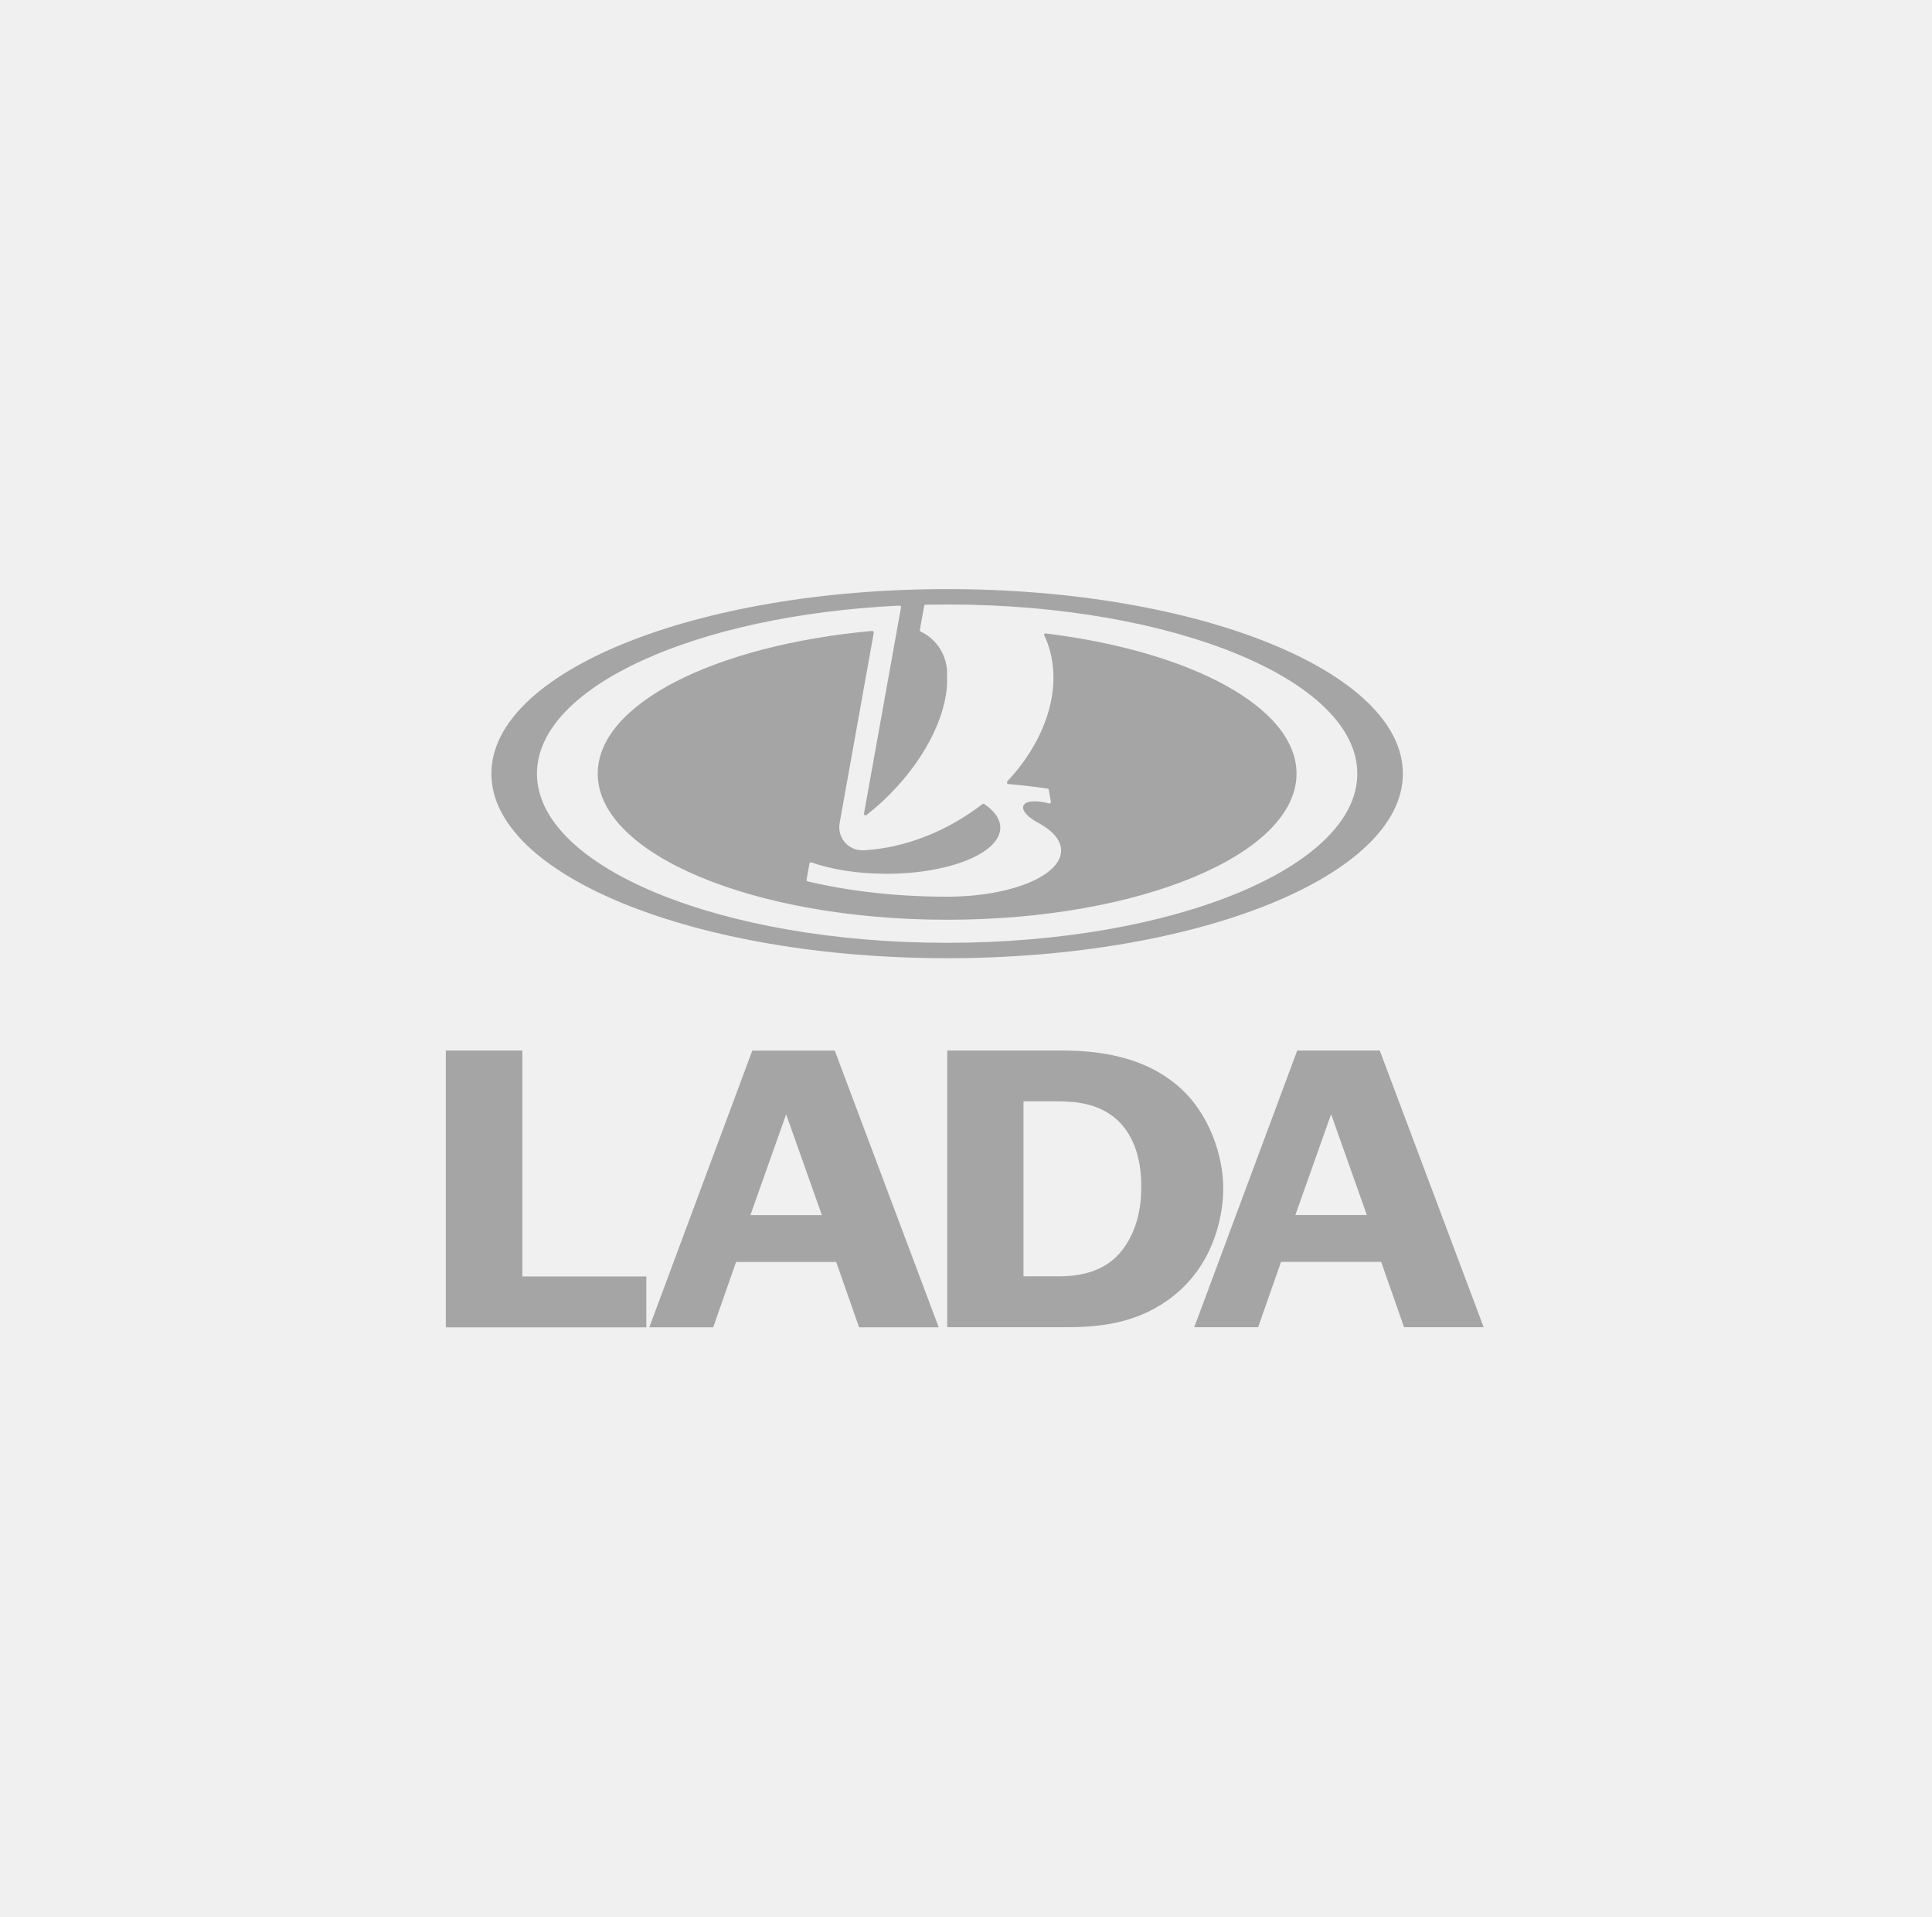
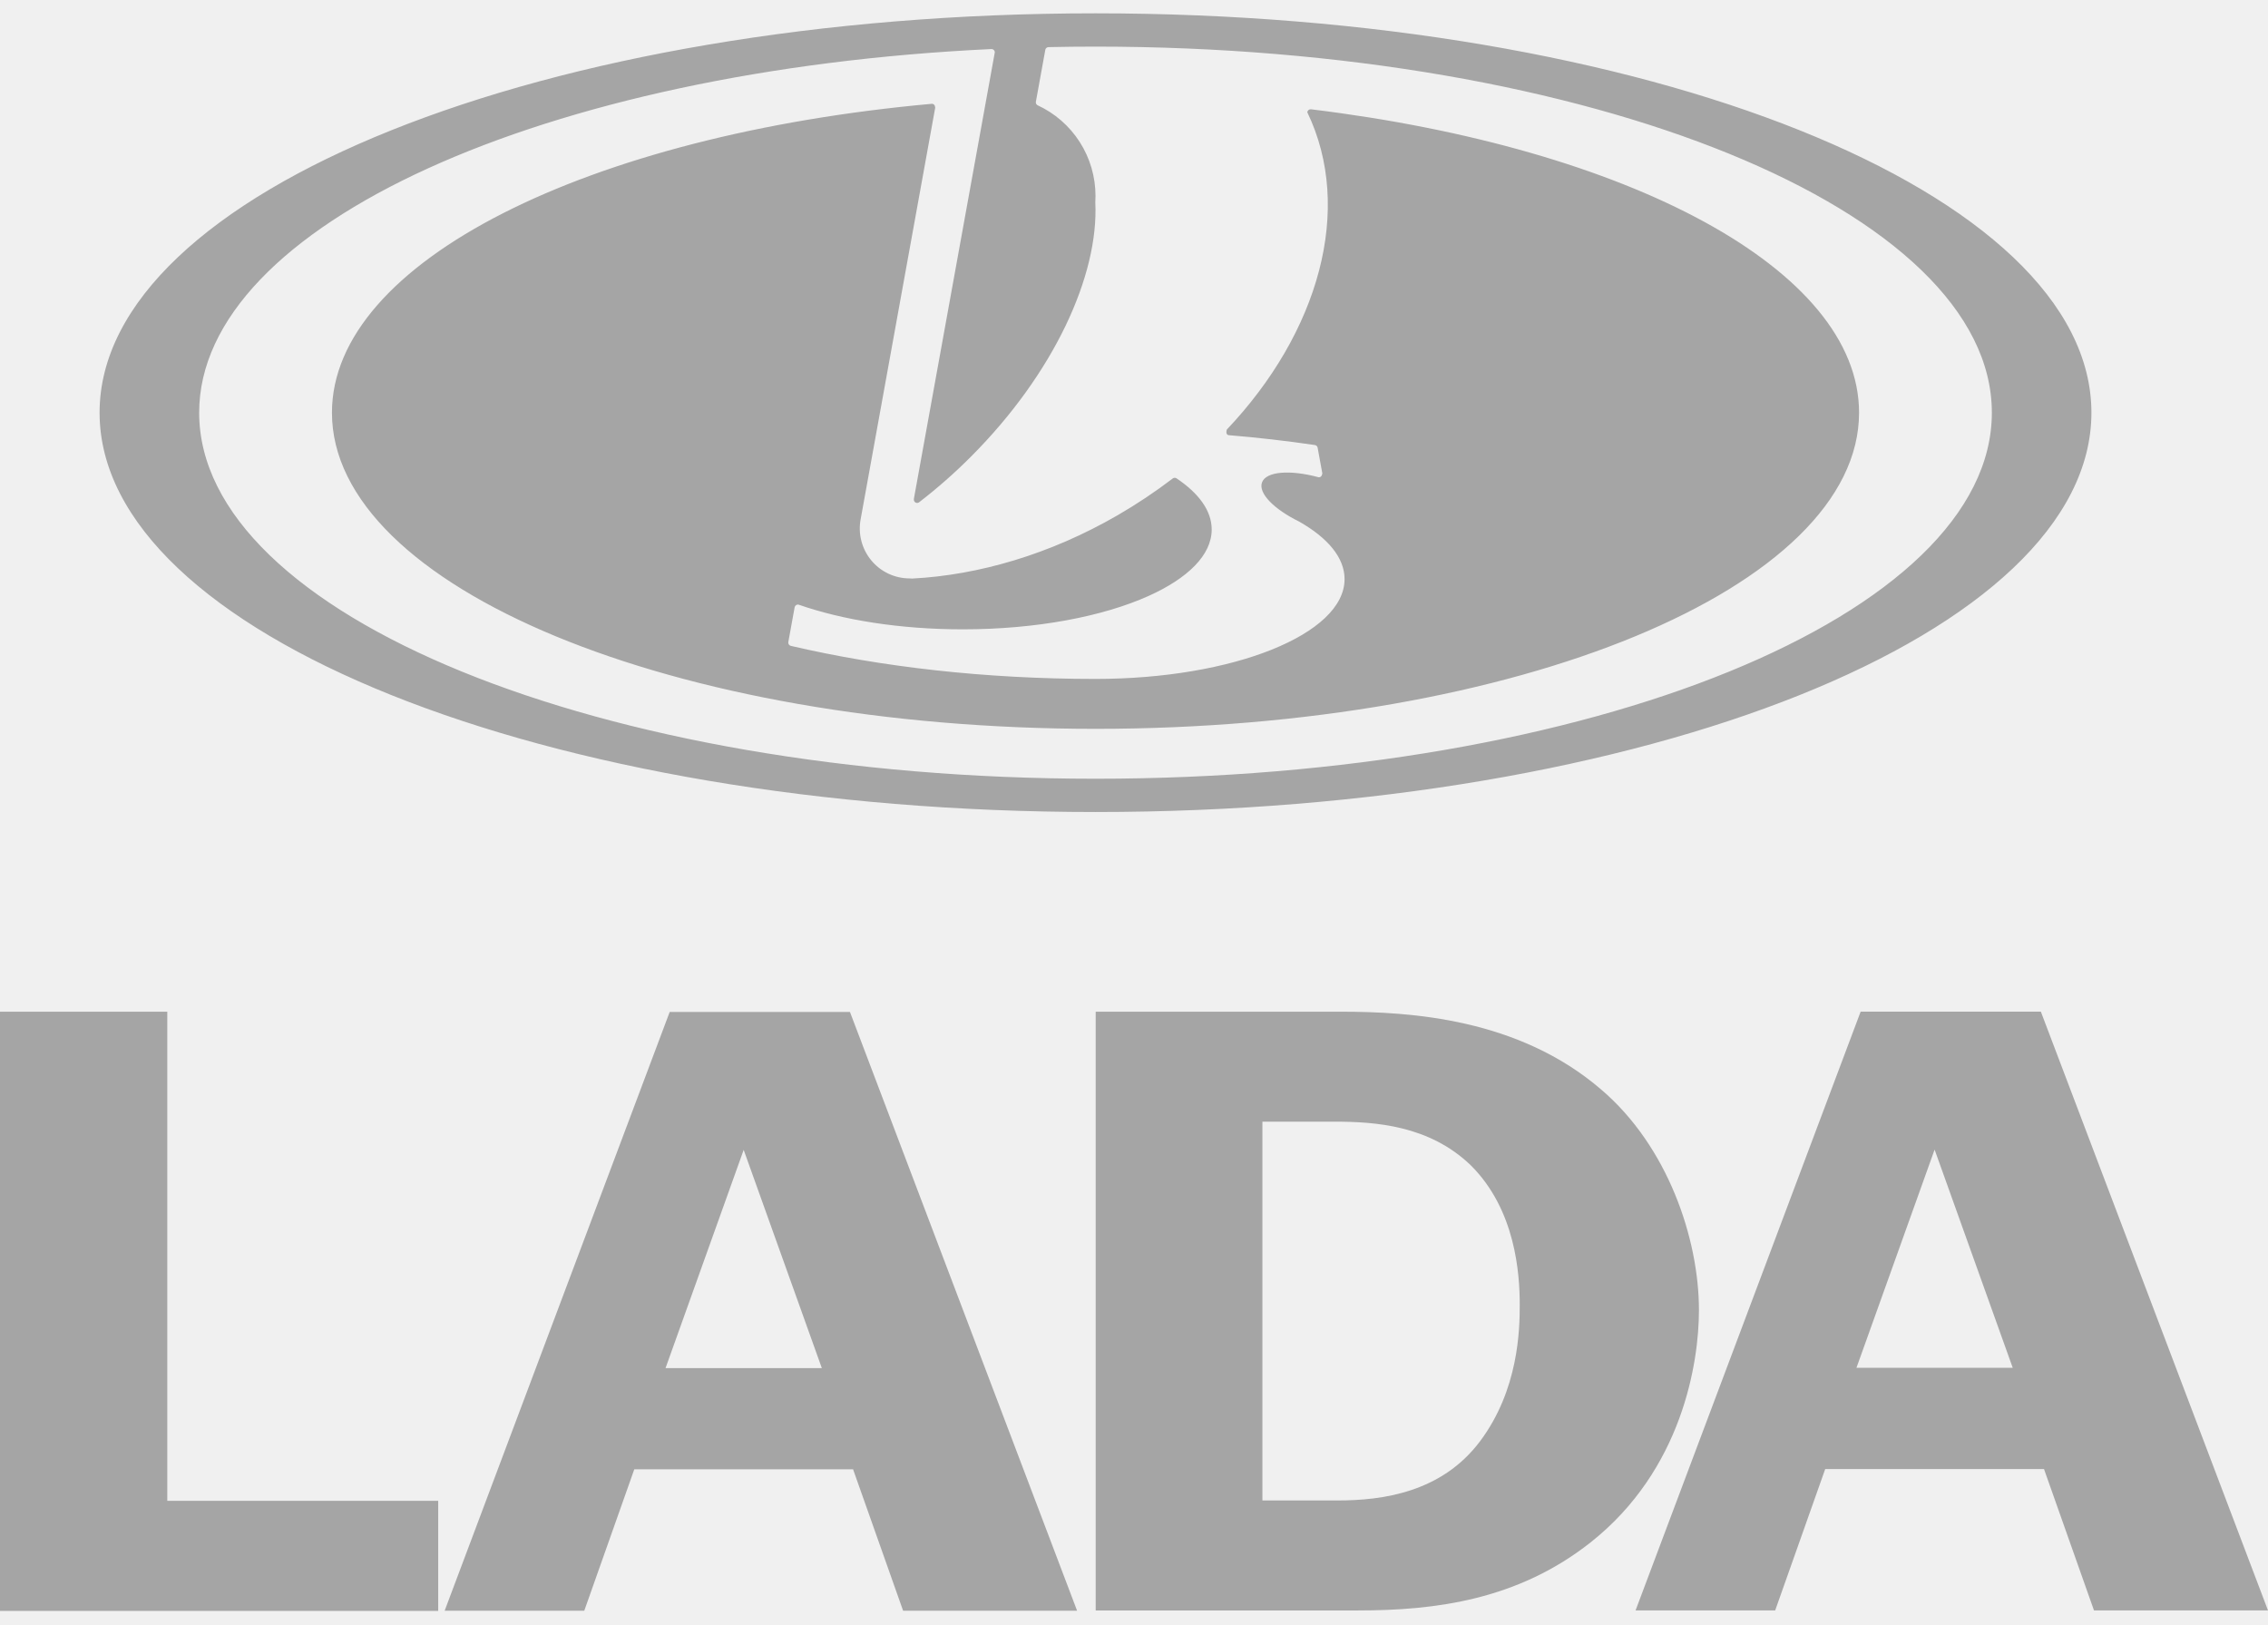
- <svg xmlns="http://www.w3.org/2000/svg" width="121" height="120" viewBox="0 0 121 120" fill="none">
-   <g clip-path="url(#clip0_384_4164)">
-     <path fill-rule="evenodd" clip-rule="evenodd" d="M30.775 48.442C30.775 42.059 43.554 36.886 59.318 36.886C75.082 36.886 87.861 42.059 87.861 48.442C87.861 54.824 75.082 59.998 59.318 59.998C43.554 59.998 30.775 54.824 30.775 48.442ZM65.684 49.453C65.68 49.434 65.671 49.417 65.657 49.404C65.643 49.39 65.626 49.381 65.607 49.378C64.785 49.257 63.96 49.161 63.133 49.092C63.084 49.084 63.05 49.038 63.082 48.93C65.72 46.12 66.722 42.545 65.388 39.748C65.389 39.736 65.394 39.723 65.4 39.712C65.406 39.701 65.414 39.691 65.424 39.683C65.434 39.675 65.445 39.669 65.458 39.666C65.47 39.662 65.483 39.661 65.495 39.663C74.573 40.777 81.201 44.286 81.201 48.442C81.201 53.494 71.404 57.59 59.318 57.59C47.233 57.59 37.435 53.495 37.435 48.442C37.435 44.062 44.799 40.4 54.633 39.503C54.681 39.505 54.721 39.542 54.724 39.618L52.589 51.519C52.549 51.728 52.555 51.944 52.607 52.15C52.659 52.356 52.755 52.548 52.889 52.713C53.023 52.877 53.191 53.009 53.382 53.1C53.572 53.191 53.78 53.238 53.99 53.238L54.067 53.242C55.971 53.141 58.018 52.54 59.951 51.41C60.499 51.09 61.026 50.735 61.529 50.348C61.544 50.336 61.562 50.328 61.58 50.326C61.599 50.325 61.617 50.328 61.634 50.337C62.278 50.771 62.648 51.279 62.648 51.823C62.648 52.561 61.965 53.234 60.84 53.745C59.533 54.338 57.631 54.711 55.513 54.711C53.718 54.711 52.078 54.443 50.805 53.996C50.793 53.994 50.78 53.994 50.768 53.997C50.756 53.999 50.744 54.005 50.734 54.012C50.724 54.019 50.715 54.028 50.709 54.039C50.702 54.05 50.697 54.062 50.695 54.074L50.514 55.083C50.511 55.107 50.517 55.131 50.53 55.151C50.544 55.171 50.565 55.185 50.588 55.19C53.176 55.8 56.153 56.146 59.32 56.146C63.261 56.146 66.456 54.852 66.456 53.258C66.456 52.637 65.973 52.062 65.152 51.592C64.432 51.234 63.978 50.771 64.09 50.461C64.205 50.139 64.894 50.087 65.712 50.31C65.758 50.316 65.803 50.288 65.82 50.204L65.684 49.453ZM59.318 42.17C59.318 42.232 59.316 42.294 59.312 42.355C59.416 44.476 58.121 47.313 55.754 49.709C55.284 50.185 54.783 50.63 54.256 51.039C54.235 51.053 54.21 51.057 54.186 51.052C54.136 51.042 54.104 50.994 54.113 50.935L56.433 38.01C56.431 37.986 56.421 37.964 56.405 37.947C56.388 37.93 56.366 37.92 56.342 37.919C43.556 38.528 33.629 43.007 33.629 48.442C33.629 54.292 45.13 59.034 59.318 59.034C73.506 59.034 85.007 54.292 85.007 48.442C85.007 42.591 73.506 37.849 59.318 37.849C58.868 37.849 58.421 37.854 57.973 37.863C57.952 37.864 57.931 37.871 57.914 37.884C57.898 37.897 57.886 37.916 57.88 37.937L57.609 39.445C57.603 39.485 57.621 39.524 57.655 39.544C58.151 39.775 58.572 40.145 58.867 40.61C59.161 41.075 59.318 41.617 59.318 42.17ZM32.716 65.775V79.929H40.48V83.114H27.921V65.775H32.716ZM51.475 76.088L49.235 69.774L46.996 76.088H51.475ZM52.281 65.783L58.791 83.109H53.804L52.37 79.018H46.1L44.667 83.109H40.665L47.115 65.783H52.281ZM64.101 79.919H66.251C67.535 79.919 69.237 79.693 70.342 78.202C71.446 76.712 71.477 74.969 71.477 74.262C71.477 73.352 71.357 71.509 70.074 70.221C68.879 69.059 67.326 68.958 66.162 68.958H64.101V79.919ZM59.323 65.775H66.34C68.371 65.775 71.446 65.978 73.806 68.024C75.717 69.665 76.613 72.343 76.613 74.414C76.613 75.929 76.135 79.035 73.507 81.132C71.417 82.799 69.058 83.102 66.848 83.102H59.324V65.775H59.323ZM85.606 76.081L83.366 69.766L81.127 76.081H85.606ZM86.412 65.775L92.921 83.102H87.935L86.502 79.01H80.231L78.797 83.102H74.796L81.246 65.775H86.412V65.775Z" fill="#A5A5A5" />
-   </g>
-   <defs>
-     <clipPath id="clip0_384_4164">
-       <rect width="65" height="47" fill="white" transform="translate(27.9214 36.5)" />
-     </clipPath>
-   </defs>
+ <svg xmlns="http://www.w3.org/2000/svg" width="162" height="116" viewBox="0 0 162 116" fill="none">
+   <path fill-rule="evenodd" clip-rule="evenodd" d="M7.113 29.473C7.113 13.721 38.961 0.952 78.25 0.952C117.538 0.952 149.387 13.721 149.387 29.473C149.387 45.225 117.538 57.994 78.25 57.994C38.962 57.994 7.113 45.226 7.113 29.473ZM94.116 31.971C94.107 31.924 94.083 31.881 94.049 31.848C94.014 31.814 93.971 31.792 93.924 31.785C91.876 31.485 89.82 31.249 87.758 31.079C87.636 31.058 87.55 30.945 87.631 30.678C94.205 23.744 96.703 14.92 93.378 8.017C93.382 7.986 93.392 7.955 93.407 7.928C93.423 7.9 93.444 7.876 93.468 7.856C93.493 7.836 93.522 7.822 93.552 7.813C93.582 7.805 93.614 7.802 93.646 7.806C116.271 10.557 132.79 19.217 132.79 29.473C132.79 41.944 108.372 52.053 78.251 52.053C48.129 52.053 23.711 41.944 23.711 29.473C23.711 18.663 42.063 9.626 66.574 7.412C66.693 7.416 66.793 7.508 66.8 7.696L61.478 37.068C61.379 37.584 61.394 38.116 61.524 38.625C61.653 39.135 61.894 39.609 62.228 40.014C62.561 40.42 62.98 40.746 63.455 40.97C63.929 41.194 64.447 41.31 64.972 41.31L65.162 41.32C69.909 41.072 75.009 39.587 79.827 36.8C81.192 36.009 82.506 35.134 83.761 34.177C83.797 34.147 83.841 34.129 83.888 34.125C83.934 34.12 83.981 34.13 84.022 34.152C85.627 35.223 86.55 36.476 86.55 37.818C86.55 39.639 84.846 41.301 82.043 42.562C78.785 44.027 74.044 44.947 68.766 44.947C64.292 44.947 60.205 44.286 57.034 43.182C57.003 43.176 56.971 43.177 56.941 43.184C56.911 43.19 56.882 43.203 56.856 43.221C56.831 43.239 56.809 43.262 56.792 43.288C56.776 43.315 56.764 43.344 56.759 43.375L56.307 45.865C56.3 45.924 56.314 45.984 56.349 46.033C56.383 46.082 56.434 46.116 56.493 46.129C62.943 47.633 70.361 48.489 78.256 48.489C88.077 48.489 96.041 45.296 96.041 41.359C96.041 39.827 94.837 38.409 92.79 37.248C90.995 36.366 89.865 35.223 90.142 34.456C90.43 33.662 92.146 33.534 94.185 34.085C94.301 34.1 94.413 34.03 94.454 33.822L94.116 31.971ZM78.25 13.993C78.25 14.148 78.245 14.301 78.236 14.451C78.495 19.685 75.266 26.688 69.367 32.6C68.196 33.776 66.949 34.873 65.633 35.885C65.582 35.918 65.519 35.929 65.459 35.916C65.335 35.89 65.255 35.772 65.277 35.628L71.059 3.728C71.056 3.669 71.031 3.613 70.989 3.572C70.947 3.53 70.892 3.505 70.833 3.502C38.968 5.004 14.226 16.059 14.226 29.473C14.226 43.912 42.89 55.617 78.25 55.617C113.611 55.617 142.275 43.912 142.275 29.473C142.275 15.034 113.611 3.329 78.25 3.329C77.13 3.329 76.015 3.341 74.897 3.365C74.844 3.365 74.793 3.383 74.751 3.416C74.71 3.449 74.68 3.495 74.667 3.546L73.991 7.269C73.975 7.368 74.022 7.463 74.105 7.513C75.342 8.082 76.39 8.995 77.125 10.144C77.86 11.293 78.25 12.629 78.25 13.993ZM11.949 72.255V107.187H31.3V115.048H0V72.255H11.949ZM58.702 97.708L53.12 82.123L47.539 97.708H58.702ZM60.711 72.273L76.935 115.036H64.507L60.934 104.938H45.306L41.734 115.036H31.761L47.835 72.273H60.711ZM90.172 107.163H95.529C98.729 107.163 102.972 106.603 105.725 102.924C108.477 99.247 108.553 94.945 108.553 93.2C108.553 90.954 108.255 86.406 105.056 83.225C102.078 80.359 98.208 80.109 95.306 80.109H90.172V107.163ZM78.263 72.255H95.752C100.813 72.255 108.478 72.753 114.358 77.803C119.121 81.855 121.353 88.463 121.353 93.574C121.353 97.314 120.164 104.981 113.615 110.156C108.404 114.27 102.526 115.018 97.018 115.018H78.264V72.255H78.263ZM143.767 97.688L138.186 82.104L132.604 97.688H143.767ZM145.777 72.255L162 115.017H149.571L146 104.919H130.372L126.798 115.017H116.825L132.902 72.254H145.777V72.255Z" fill="#A5A5A5" />
</svg>
